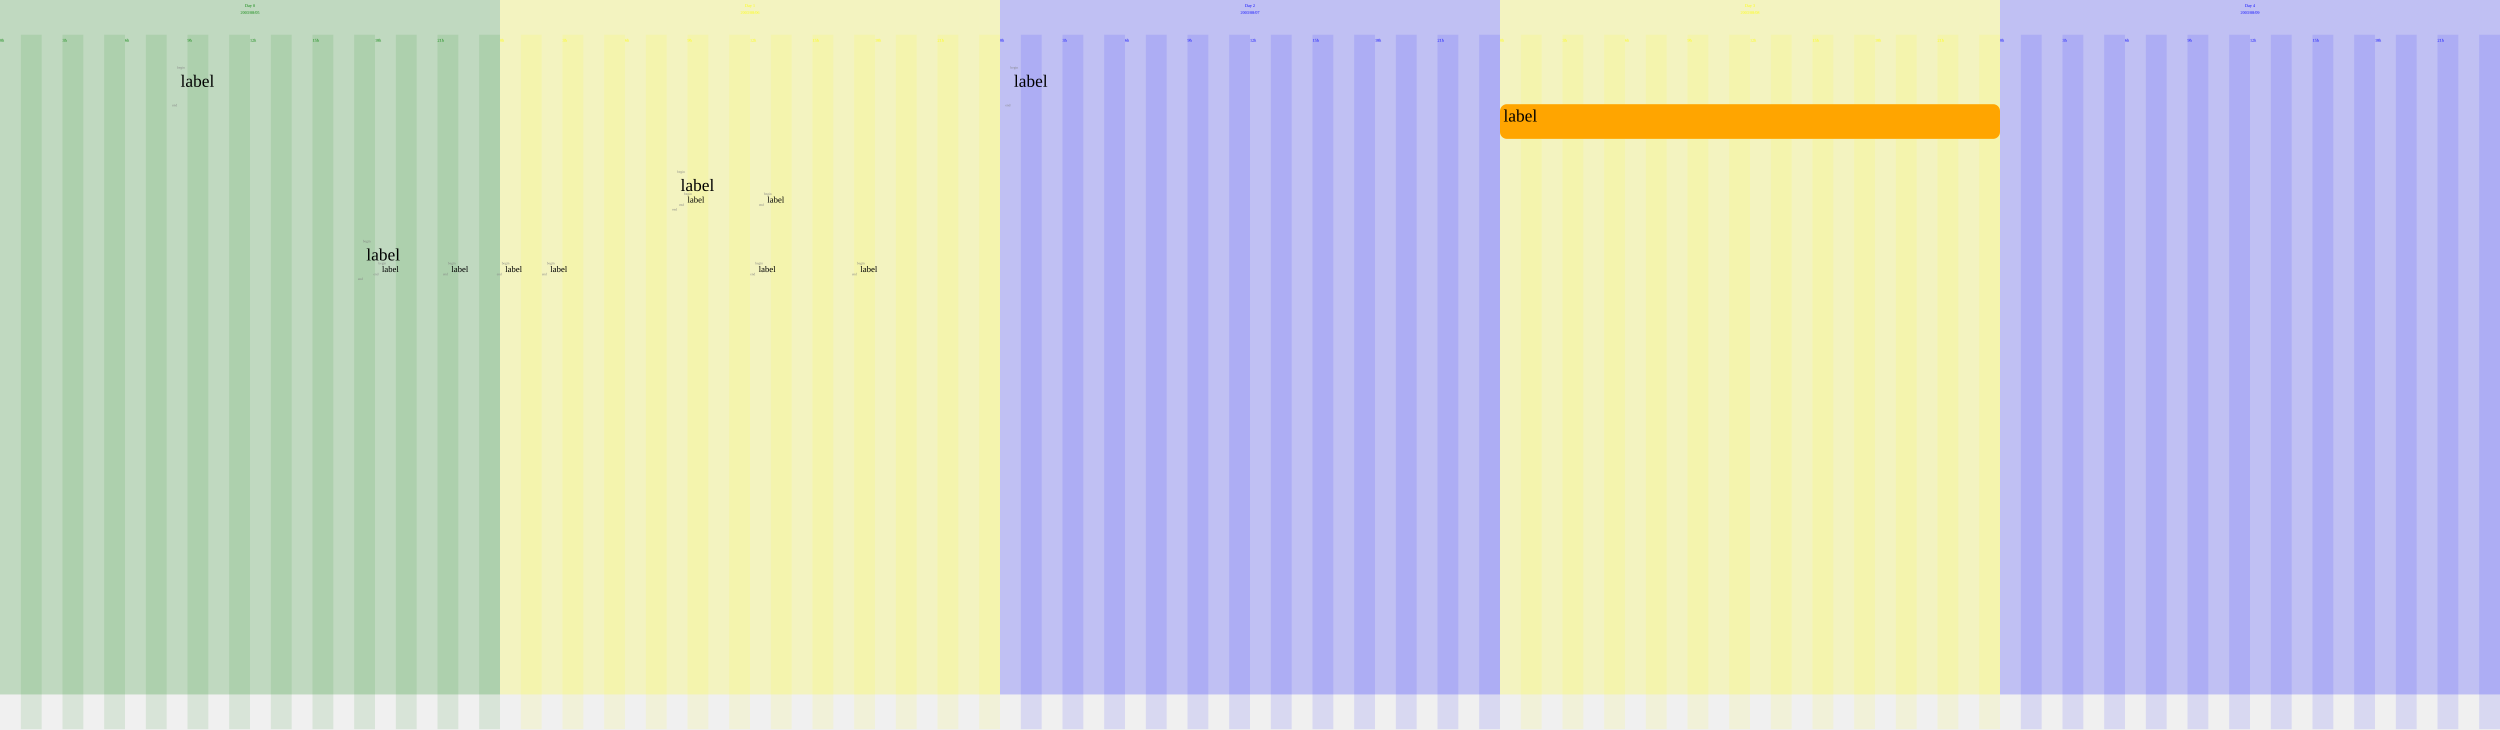
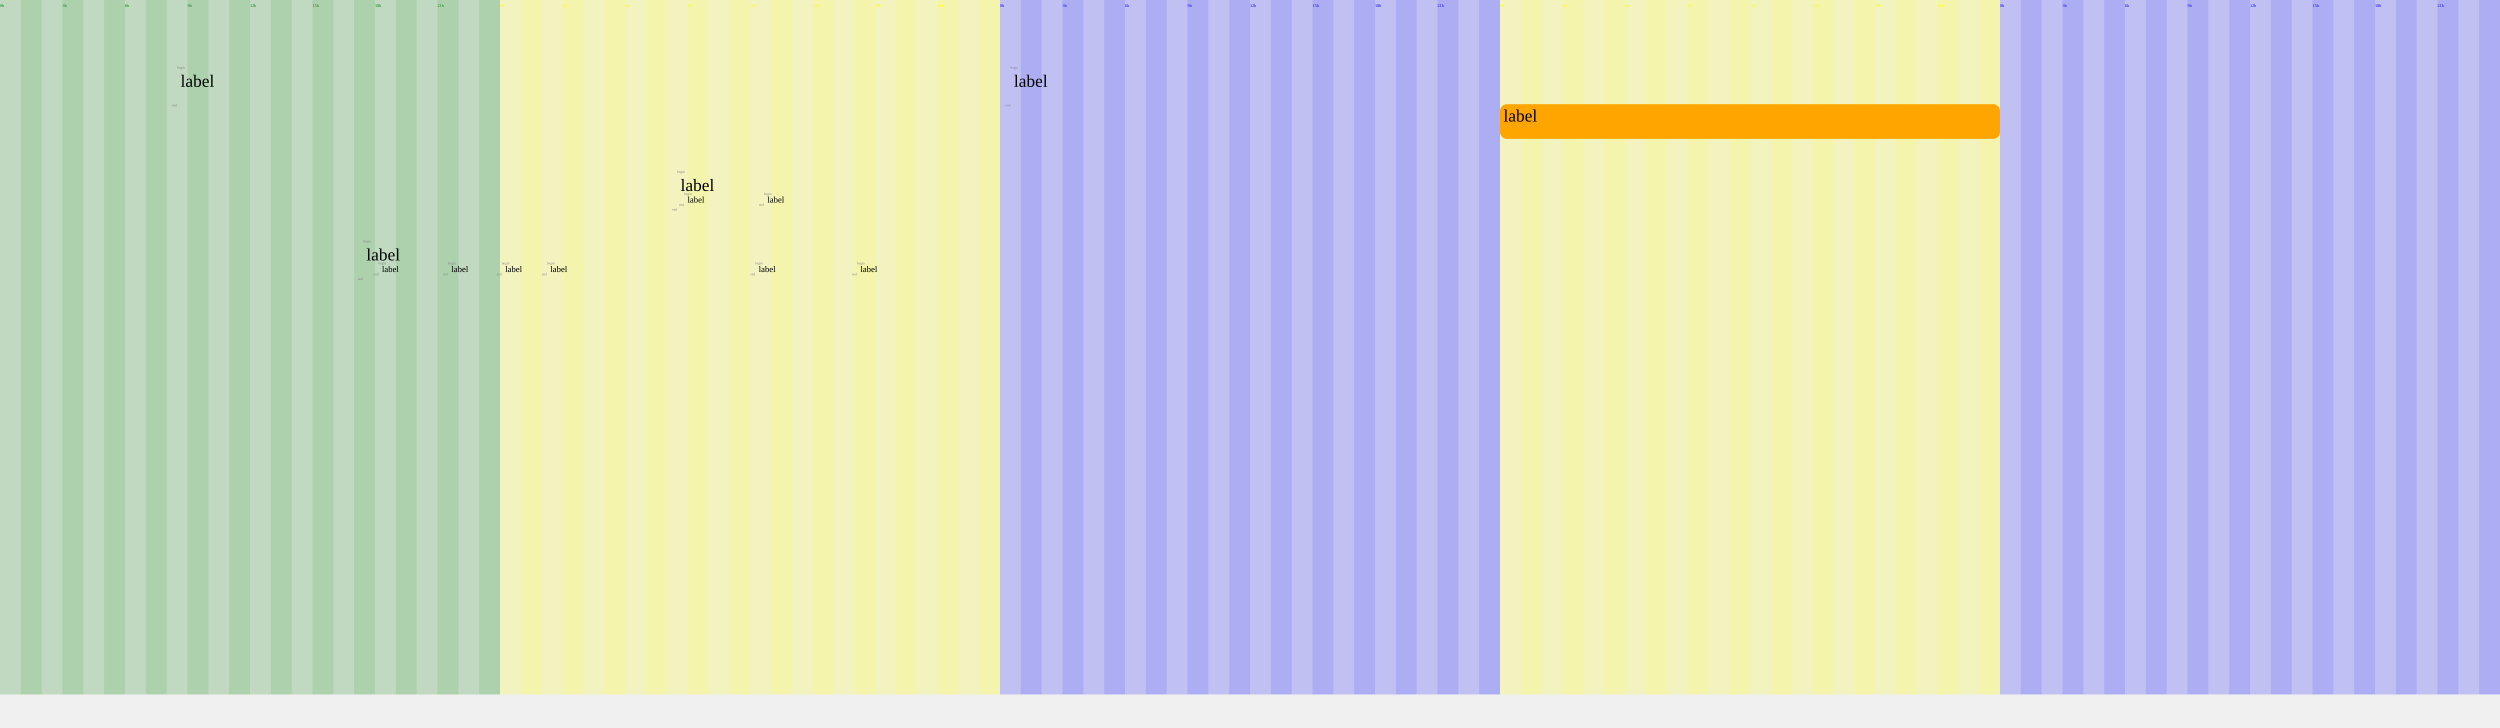
<svg xmlns="http://www.w3.org/2000/svg" xmlns:xlink="http://www.w3.org/1999/xlink" version="1.1">
  <style>
.day {
  fill-opacity: 0.2;
}
.start_period {
  fill: green;
}
.start_period_day:hover {
  fill: orange;
}

.hour {
  fill-opacity: 0.1;
}

.even {
  fill: yellow;
}
.uneven {
  fill: blue;
}

+ .day_label {
+   text-anchor: middle; 
+   font-size: 40px;
+   fill: gray;
+ }
+ 
+ 
/* text inside a box */
.label {
  fill: black;
}

.DO {
  fill: orange;
}

.TRN {
  fill: green;
}

.SBY {
  fill: cyan;
}

.TRP {
  fill: blue;
}

.LEG {
  fill: magenta;
}
.LAYOVER {
  fill: yellow;
}
.DEADHEAD {
  fill: white;
}
  </style>
  <defs>
    <g id="day">
      <rect class="day" x="0" y="0" width="1440" height="2000" />
    </g>
    <g id="hour">
-       <rect class="hour" x="0" y="100" width="60" height="2000" />
+       <rect class="hour" x="0" y="0" width="60" height="2000" />
    </g>
    <g id="hours">
      <use xlink:href="#hour" transform="translate(60,0)" />
      <use xlink:href="#hour" transform="translate(180,0)" />
      <use xlink:href="#hour" transform="translate(300,0)" />
      <use xlink:href="#hour" transform="translate(420,0)" />
      <use xlink:href="#hour" transform="translate(540,0)" />
      <use xlink:href="#hour" transform="translate(660,0)" />
      <use xlink:href="#hour" transform="translate(780,0)" />
      <use xlink:href="#hour" transform="translate(900,0)" />
      <use xlink:href="#hour" transform="translate(1020,0)" />
      <use xlink:href="#hour" transform="translate(1140,0)" />
      <use xlink:href="#hour" transform="translate(1260,0)" />
      <use xlink:href="#hour" transform="translate(1380,0)" />
-       <text class="hour_label" x="0" y="120">0h</text>
-       <text class="hour_label" x="180" y="120">3h</text>
-       <text class="hour_label" x="360" y="120">6h</text>
-       <text class="hour_label" x="540" y="120">9h</text>
-       <text class="hour_label" x="720" y="120">12h</text>
-       <text class="hour_label" x="900" y="120">15h</text>
-       <text class="hour_label" x="1080" y="120">18h</text>
-       <text class="hour_label" x="1260" y="120">21h</text>
+       <text class="hour_label" x="0" y="20">0h</text>
+       <text class="hour_label" x="180" y="20">3h</text>
+       <text class="hour_label" x="360" y="20">6h</text>
+       <text class="hour_label" x="540" y="20">9h</text>
+       <text class="hour_label" x="720" y="20">12h</text>
+       <text class="hour_label" x="900" y="20">15h</text>
+       <text class="hour_label" x="1080" y="20">18h</text>
+       <text class="hour_label" x="1260" y="20">21h</text>
    </g>
    <g id="activity">
      <rect class="param(class)" x="0" y="0" rx="20" ry="20" width="param(width)" height="100" />
      <text class="label" x="10" y="50" font-size="50" text-anchor="start" content-value="param(label)">label</text>
      <text x="0" y="0" font-size="10" text-anchor="start" style="fill:gray; dominant-baseline: text-after-edge;" content-value="param(begin)">begin</text>
      <text x="param(width)" y="100" font-size="10" text-anchor="end" style="fill:gray; dominant-baseline: text-before-edge;" content-value="param(end)">end</text>
    </g>
    <g id="leg">
      <rect class="param(class)" x="0" y="55" rx="2" ry="2" width="param(width)" height="40" />
      <text class="label" x="10" y="75" font-size="25" text-anchor="start" style="dominant-baseline: central;" content-value="param(label)">label</text>
      <text x="0" y="55" font-size="10" text-anchor="start" style="fill:gray; dominant-baseline: text-before-edge;" content-value="param(begin)">begin</text>
      <text x="param(width)" y="95" font-size="10" text-anchor="end" style="fill:gray; dominant-baseline: text-after-edge;" content-value="param(end)">end</text>
    </g>
    <g id="do">
      <rect class="DO" x="0" y="0" rx="20" ry="20" width="1440" height="100" />
      <text class="label" x="10" y="50" font-size="50" text-anchor="start" content-value="param(label)">label</text>
    </g>
  </defs>
  <g id="viewport">
    <g id="calendar">
      <g class="start_period" transform="translate(0,0)">
        <use xlink:href="#day" />
-         <text class="day_label relative" x="720" y="20" text-anchor="middle">Day 0</text>
-         <text class="day_label calendar" x="720" y="40" text-anchor="middle">2003/08/05</text>
+         <text class="day_label relative" x="720" y="-70" text-anchor="middle">Day 0</text>
+         <text class="day_label calendar" x="720" y="-20" text-anchor="middle">2003/08/05</text>
        <use xlink:href="#hours" />
      </g>
      <g class="even" transform="translate(1440,0)">
        <use xlink:href="#day" />
-         <text class="day_label relative" x="720" y="20" text-anchor="middle">Day 1</text>
-         <text class="day_label calendar" x="720" y="40" text-anchor="middle">2003/08/06</text>
+         <text class="day_label relative" x="720" y="-70" text-anchor="middle">Day 1</text>
+         <text class="day_label calendar" x="720" y="-20" text-anchor="middle">2003/08/06</text>
        <use xlink:href="#hours" />
      </g>
      <g class="uneven" transform="translate(2880,0)">
        <use xlink:href="#day" />
-         <text class="day_label relative" x="720" y="20" text-anchor="middle">Day 2</text>
-         <text class="day_label calendar" x="720" y="40" text-anchor="middle">2003/08/07</text>
+         <text class="day_label relative" x="720" y="-70" text-anchor="middle">Day 2</text>
+         <text class="day_label calendar" x="720" y="-20" text-anchor="middle">2003/08/07</text>
        <use xlink:href="#hours" />
      </g>
      <g class="even" transform="translate(4320,0)">
        <use xlink:href="#day" />
-         <text class="day_label relative" x="720" y="20" text-anchor="middle">Day 3</text>
-         <text class="day_label calendar" x="720" y="40" text-anchor="middle">2003/08/08</text>
+         <text class="day_label relative" x="720" y="-70" text-anchor="middle">Day 3</text>
+         <text class="day_label calendar" x="720" y="-20" text-anchor="middle">2003/08/08</text>
        <use xlink:href="#hours" />
      </g>
      <g class="uneven" transform="translate(5760,0)">
        <use xlink:href="#day" />
-         <text class="day_label relative" x="720" y="20" text-anchor="middle">Day 4</text>
-         <text class="day_label calendar" x="720" y="40" text-anchor="middle">2003/08/09</text>
+         <text class="day_label relative" x="720" y="-70" text-anchor="middle">Day 4</text>
+         <text class="day_label calendar" x="720" y="-20" text-anchor="middle">2003/08/09</text>
        <use xlink:href="#hours" />
      </g>
    </g>
    <g id="crewmembers">
    </g>
    <g id="activities">
      <use id="use_1" xlink:href="#activity" x="510" y="200">
        <param name="class" value="SBY" />
        <param name="width" value="480" />
        <param name="label" value="HSBY" />
        <param name="begin" value="8h30" />
        <param name="end" value="16h30" />
      </use>
      <use id="use_2" xlink:href="#do" x="4320" y="300">
        <param name="label" value="DO" />
      </use>
      <use id="use_3" xlink:href="#activity" x="2910" y="200">
        <param name="class" value="TRN" />
        <param name="width" value="480" />
        <param name="label" value="TRN A320-1" />
        <param name="begin" value="0h30" />
        <param name="end" value="8h30" />
      </use>
      <g transform="translate(1950,500)">
        <use id="use_7" xlink:href="#activity" x="0" y="0">
          <param name="class" value="TRP" />
          <param name="width" value="480" />
          <param name="label" value="M9008" />
          <param name="begin" value="8h30" />
          <param name="end" value="16h30" />
        </use>
        <use id="use_7_1" xlink:href="#leg" x="20" y="0">
          <param name="class" value="LEG" />
          <param name="width" value="200" />
          <param name="label" value="E123456" />
          <param name="begin" value="8h30" />
          <param name="end" value="16h30" />
        </use>
        <use id="use_7_2" xlink:href="#leg" x="250" y="0">
          <param name="class" value="LEG" />
          <param name="width" value="180" />
          <param name="label" value="E654321" />
          <param name="begin" value="8h30" />
          <param name="end" value="16h30" />
        </use>
      </g>
      <g transform="translate(1045,700)">
        <use id="use_10" xlink:href="#activity" x="0" y="0">
          <param name="class" value="TRP" />
          <param name="width" value="1530" />
          <param name="label" value="M9026" />
          <param name="begin" value="17h25" />
          <param name="end" value="18h55" />
        </use>
        <use id="use_10_1" xlink:href="#leg" x="45" y="0">
          <param name="class" value="LEG" />
          <param name="width" value="115" />
          <param name="label" value="9E3388" />
          <param name="begin" value="18h10" />
          <param name="end" value="20h05" />
        </use>
        <use id="use_10_2" xlink:href="#leg" x="245" y="0">
          <param name="class" value="LEG" />
          <param name="width" value="84" />
          <param name="label" value="9E3463" />
          <param name="begin" value="21h30" />
          <param name="end" value="22h54" />
        </use>
        <use id="use_10_3" xlink:href="#leg" x="400" y="0">
          <param name="class" value="LEG" />
          <param name="width" value="115" />
          <param name="label" value="9E3366" />
          <param name="begin" value="0h05" />
          <param name="end" value="2h00" />
        </use>
        <use id="use_10_4" xlink:href="#leg" x="530" y="0">
          <param name="class" value="LAYOVER" />
          <param name="width" value="570" />
          <param name="label" value="layover" />
          <param name="begin" value="2h15" />
          <param name="end" value=" " />
        </use>
        <use id="use_10_5" xlink:href="#leg" x="1130" y="0">
          <param name="class" value="LEG" />
          <param name="width" value="171" />
          <param name="label" value="9E3521" />
          <param name="begin" value="12h15" />
          <param name="end" value="15h06" />
        </use>
        <use id="use_10_6" xlink:href="#leg" x="1423" y="0">
          <param name="class" value="DEADHEAD" />
          <param name="width" value="92" />
          <param name="label" value="9E3375" />
          <param name="begin" value="17h08" />
          <param name="end" value="18h40" />
        </use>
      </g>
    </g>
  </g>
  <g id="coordinate">
    <text x="10" y="20" id="coordinateX" style="position:fixed;"> </text>
    <text x="10" y="40" id="coordinateY" style="position:fixed;"> </text>
  </g>
</svg>
